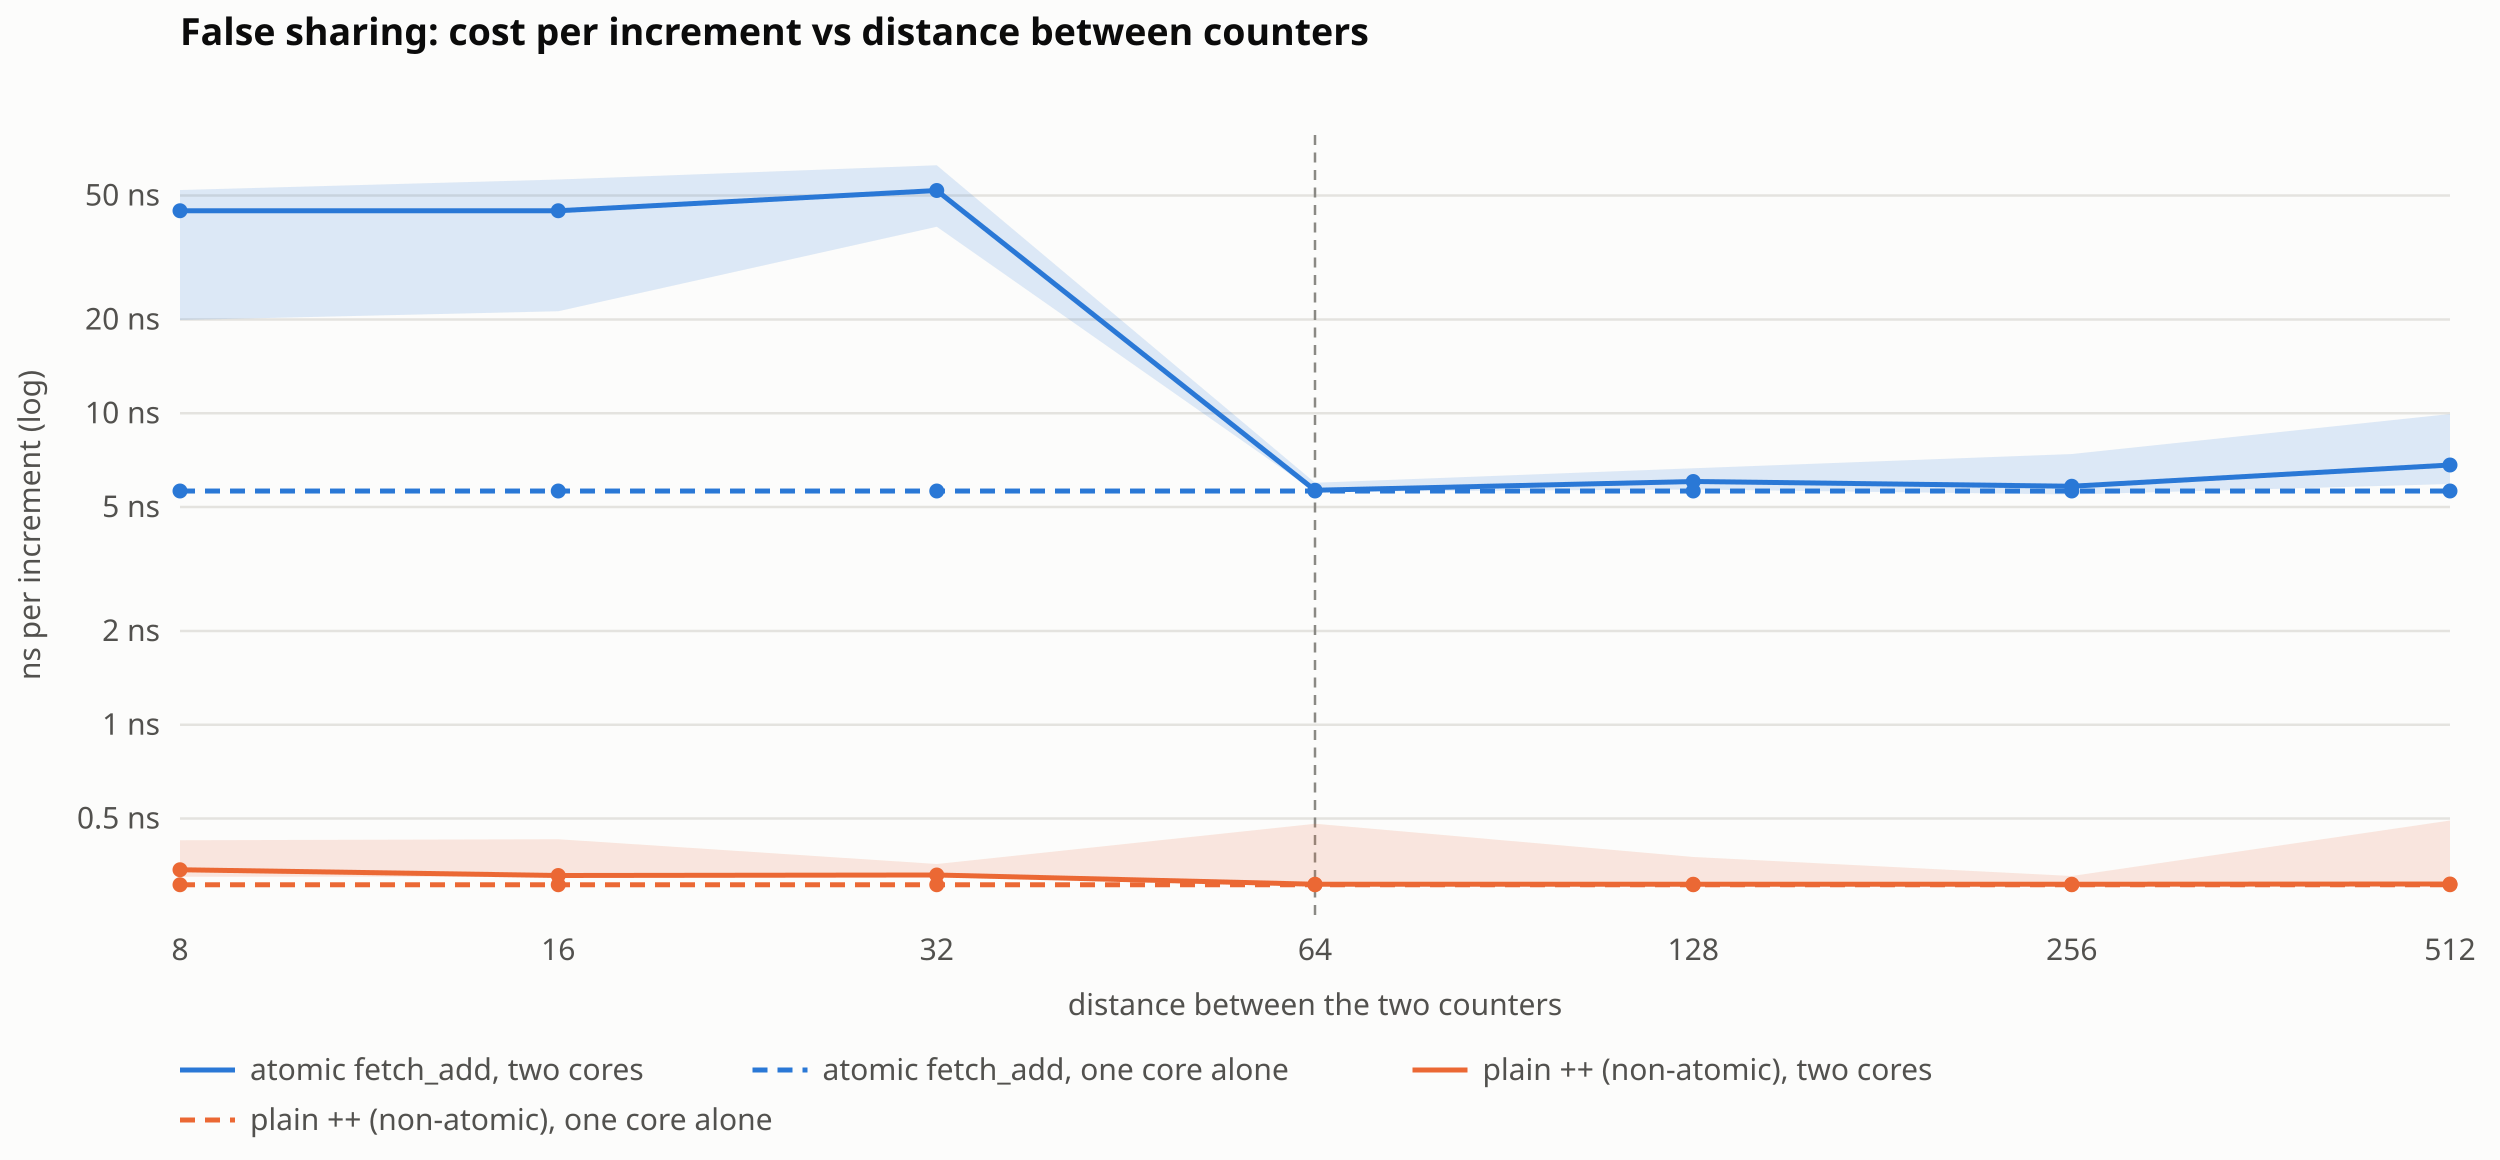
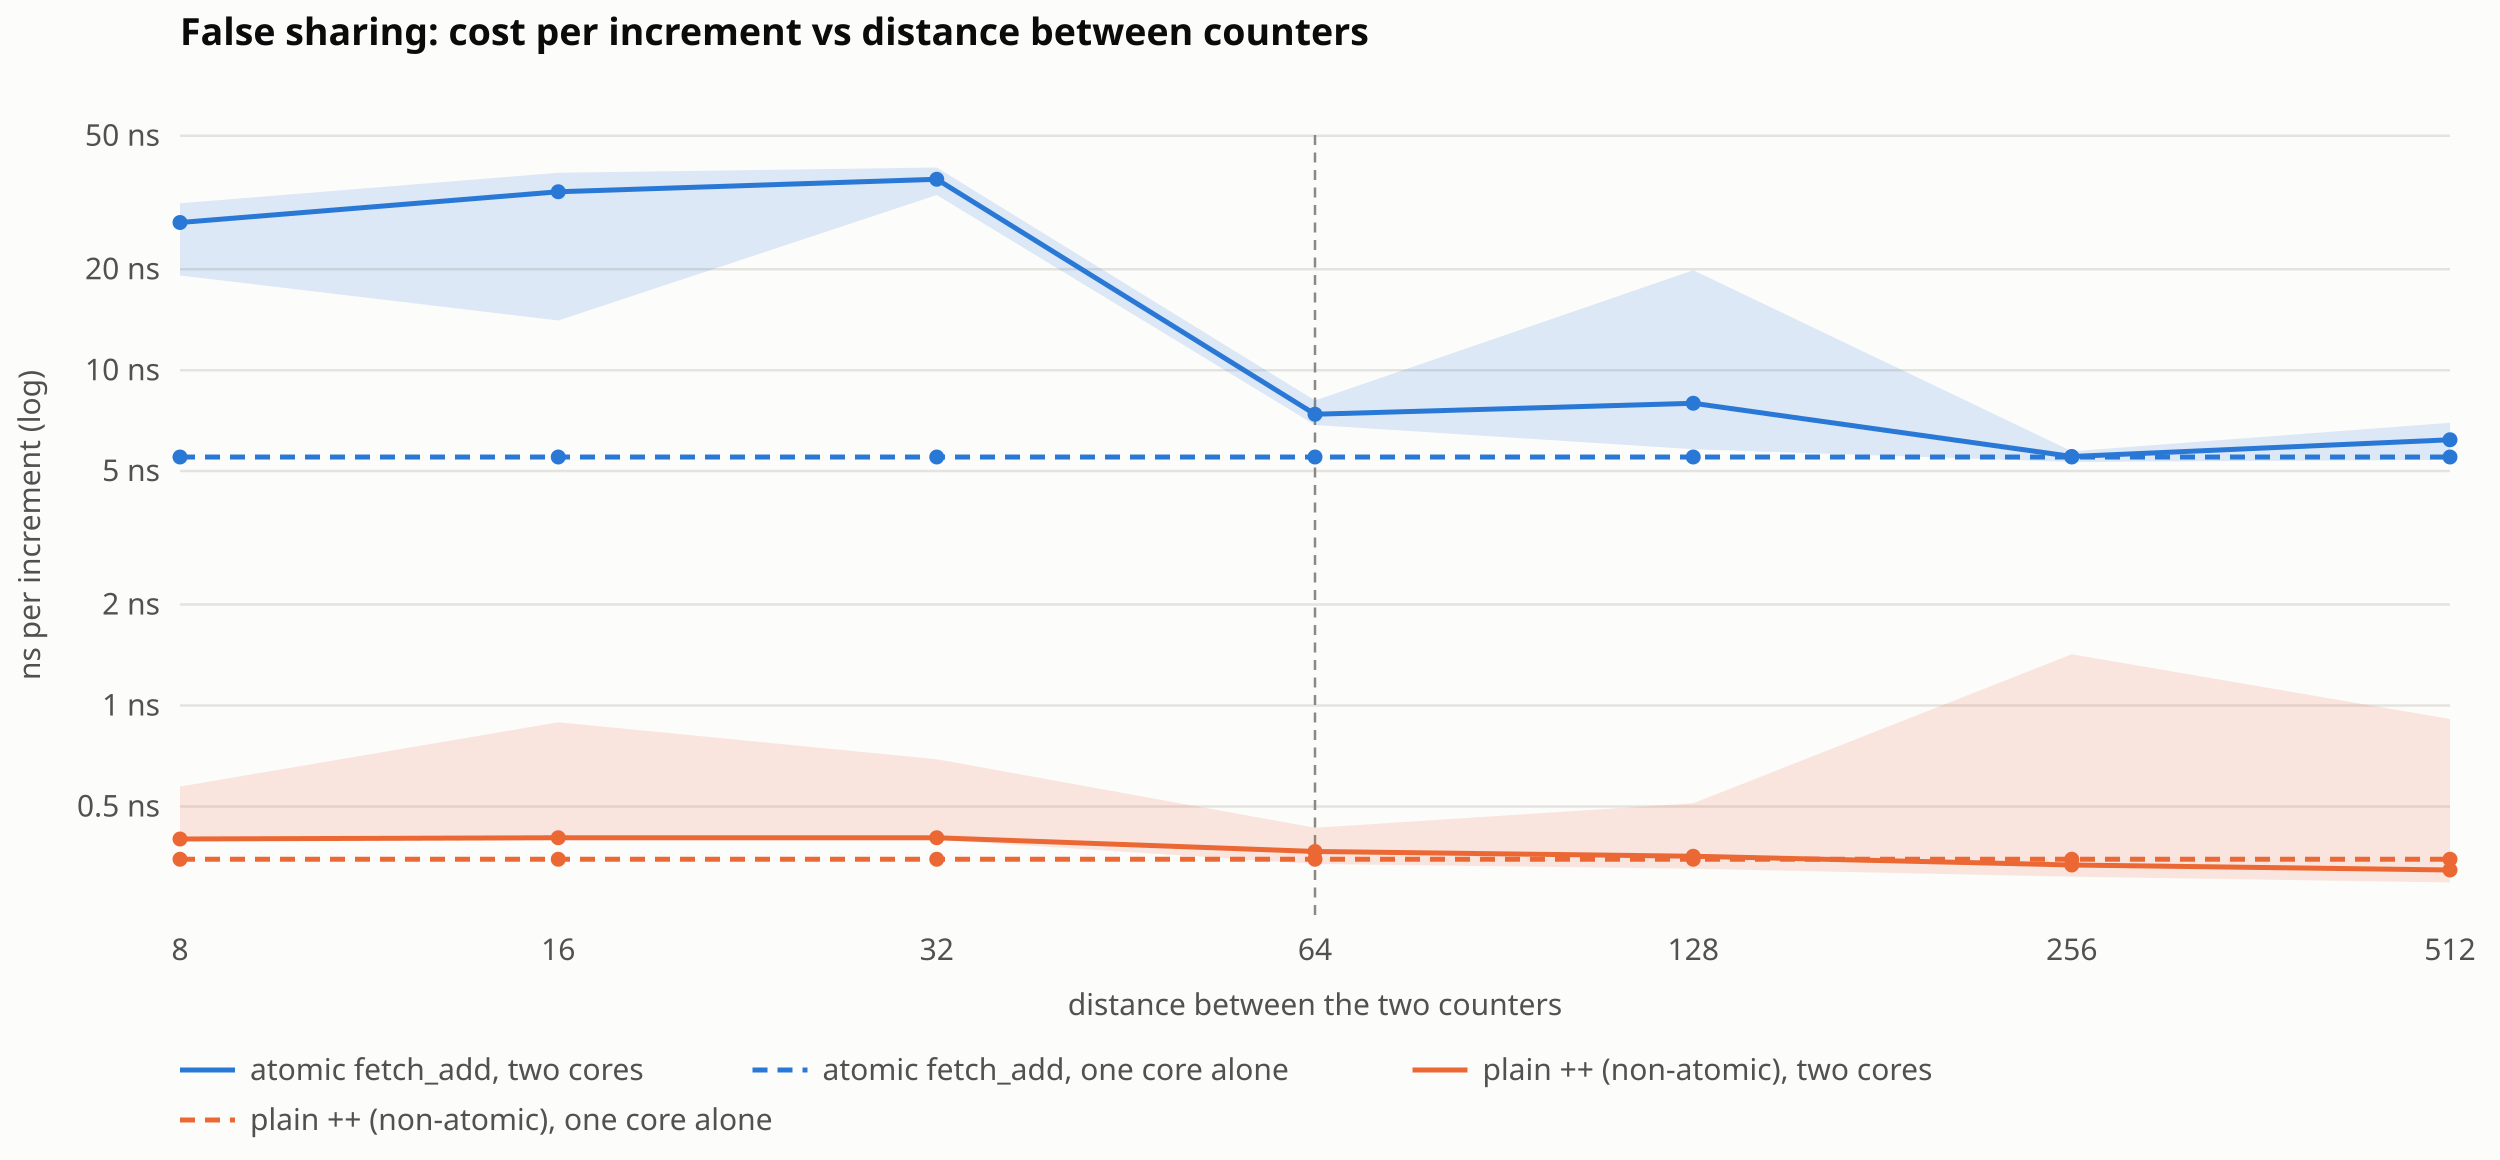
<svg xmlns="http://www.w3.org/2000/svg" viewBox="0 0 1000 464" role="img" aria-label="False sharing: cost per increment vs distance between counters">
  <style>
  .bg{fill:#fcfcfb} .ax{fill:#52514e;font:12px system-ui,sans-serif} .title{fill:#0b0b0b;font:600 15px system-ui,sans-serif}
  .grid{stroke:#e4e3df} .zone-a{fill:#f3f2ef} .zone-b{fill:#fcfcfb} .marker{stroke:#8a8984}
  .zlabel{fill:#8a8984;font:600 12px system-ui,sans-serif} .hit{fill:transparent}
  .s1{stroke:#2a78d6} .s2{stroke:#eb6834} .s3{stroke:#1baf7a} .s4{stroke:#6250d6} .s5{stroke:#e87ba4}
  .f1{fill:#2a78d6} .f2{fill:#eb6834} .f3{fill:#1baf7a} .f4{fill:#6250d6} .f5{fill:#e87ba4}
</style>
  <rect class="bg" width="1000" height="464" />
  <text class="title" x="72" y="18">False sharing: cost per increment vs distance between counters</text>
  <g transform="translate(0,24)">
-     <line class="grid" x1="72" x2="980" y1="303.4" y2="303.4" />
-     <text class="ax" x="64" y="307.4" text-anchor="end">0.5 ns</text>
-     <line class="grid" x1="72" x2="980" y1="265.9" y2="265.9" />
-     <text class="ax" x="64" y="269.9" text-anchor="end">1 ns</text>
-     <line class="grid" x1="72" x2="980" y1="228.4" y2="228.4" />
-     <text class="ax" x="64" y="232.4" text-anchor="end">2 ns</text>
-     <line class="grid" x1="72" x2="980" y1="178.8" y2="178.8" />
-     <text class="ax" x="64" y="182.8" text-anchor="end">5 ns</text>
-     <line class="grid" x1="72" x2="980" y1="141.3" y2="141.3" />
-     <text class="ax" x="64" y="145.3" text-anchor="end">10 ns</text>
-     <line class="grid" x1="72" x2="980" y1="103.8" y2="103.8" />
-     <text class="ax" x="64" y="107.8" text-anchor="end">20 ns</text>
-     <line class="grid" x1="72" x2="980" y1="54.2" y2="54.2" />
-     <text class="ax" x="64" y="58.2" text-anchor="end">50 ns</text>
+     <line class="grid" x1="72" x2="980" y1="298.6" y2="298.6" />
+     <text class="ax" x="64" y="302.6" text-anchor="end">0.5 ns</text>
+     <line class="grid" x1="72" x2="980" y1="258.2" y2="258.2" />
+     <text class="ax" x="64" y="262.2" text-anchor="end">1 ns</text>
+     <line class="grid" x1="72" x2="980" y1="217.8" y2="217.8" />
+     <text class="ax" x="64" y="221.8" text-anchor="end">2 ns</text>
+     <line class="grid" x1="72" x2="980" y1="164.4" y2="164.4" />
+     <text class="ax" x="64" y="168.4" text-anchor="end">5 ns</text>
+     <line class="grid" x1="72" x2="980" y1="124.1" y2="124.1" />
+     <text class="ax" x="64" y="128.1" text-anchor="end">10 ns</text>
+     <line class="grid" x1="72" x2="980" y1="83.7" y2="83.7" />
+     <text class="ax" x="64" y="87.7" text-anchor="end">20 ns</text>
+     <line class="grid" x1="72" x2="980" y1="30.3" y2="30.3" />
+     <text class="ax" x="64" y="34.3" text-anchor="end">50 ns</text>
    <text class="ax" x="72.0" y="360" text-anchor="middle">8</text>
    <text class="ax" x="223.3" y="360" text-anchor="middle">16</text>
    <text class="ax" x="374.7" y="360" text-anchor="middle">32</text>
    <text class="ax" x="526.0" y="360" text-anchor="middle">64</text>
    <text class="ax" x="677.3" y="360" text-anchor="middle">128</text>
    <text class="ax" x="828.7" y="360" text-anchor="middle">256</text>
    <text class="ax" x="980.0" y="360" text-anchor="middle">512</text>
    <line class="marker" x1="526.0" x2="526.0" y1="30" y2="342" stroke-dasharray="4 3" />
    <text class="ax" x="526.0" y="382" text-anchor="middle">distance between the two counters</text>
    <text class="ax" x="16" y="186.0" transform="rotate(-90 16 186.0)" text-anchor="middle">ns per increment (log)</text>
-     <polygon class="f1" opacity="0.15" points="72.0,52.0 223.3,47.8 374.7,42.1 526.0,169.1 677.3,163.3 828.7,157.6 980.0,141.6 980.0,169.6 828.7,173.8 677.3,171.8 526.0,172.7 374.7,66.7 223.3,100.5 72.0,104.0" />
-     <polyline class="s1" fill="none" stroke-width="2" stroke-linejoin="round" points="72.0,60.3 223.3,60.3 374.7,52.2 526.0,172.1 677.3,168.6 828.7,170.5 980.0,162.0" />
-     <circle class="f1" cx="72.0" cy="60.3" r="3" />
-     <circle class="f1" cx="223.3" cy="60.3" r="3" />
-     <circle class="f1" cx="374.7" cy="52.2" r="3" />
-     <circle class="f1" cx="526.0" cy="172.1" r="3" />
-     <circle class="f1" cx="677.3" cy="168.6" r="3" />
-     <circle class="f1" cx="828.7" cy="170.5" r="3" />
-     <circle class="f1" cx="980.0" cy="162.0" r="3" />
-     <polyline class="s1" fill="none" stroke-width="2" stroke-linejoin="round" stroke-dasharray="6 4" points="72.0,172.4 223.3,172.4 374.7,172.4 526.0,172.4 677.3,172.4 828.7,172.4 980.0,172.4" />
-     <circle class="f1" cx="72.0" cy="172.4" r="3" />
-     <circle class="f1" cx="223.3" cy="172.4" r="3" />
-     <circle class="f1" cx="374.7" cy="172.4" r="3" />
-     <circle class="f1" cx="526.0" cy="172.4" r="3" />
-     <circle class="f1" cx="677.3" cy="172.4" r="3" />
-     <circle class="f1" cx="828.7" cy="172.4" r="3" />
-     <circle class="f1" cx="980.0" cy="172.4" r="3" />
-     <polygon class="f2" opacity="0.15" points="72.0,312.1 223.3,311.7 374.7,321.6 526.0,305.5 677.3,318.8 828.7,326.4 980.0,304.2 980.0,329.9 828.7,329.7 677.3,329.9 526.0,329.9 374.7,326.7 223.3,326.7 72.0,326.7" />
-     <polyline class="s2" fill="none" stroke-width="2" stroke-linejoin="round" points="72.0,323.9 223.3,326.2 374.7,326.0 526.0,329.7 677.3,329.7 828.7,329.7 980.0,329.6" />
-     <circle class="f2" cx="72.0" cy="323.9" r="3" />
-     <circle class="f2" cx="223.3" cy="326.2" r="3" />
-     <circle class="f2" cx="374.7" cy="326.0" r="3" />
-     <circle class="f2" cx="526.0" cy="329.7" r="3" />
-     <circle class="f2" cx="677.3" cy="329.7" r="3" />
-     <circle class="f2" cx="828.7" cy="329.7" r="3" />
-     <circle class="f2" cx="980.0" cy="329.6" r="3" />
-     <polyline class="s2" fill="none" stroke-width="2" stroke-linejoin="round" stroke-dasharray="6 4" points="72.0,329.9 223.3,329.9 374.7,329.9 526.0,329.9 677.3,329.9 828.7,329.9 980.0,329.9" />
-     <circle class="f2" cx="72.0" cy="329.9" r="3" />
-     <circle class="f2" cx="223.3" cy="329.9" r="3" />
-     <circle class="f2" cx="374.7" cy="329.9" r="3" />
-     <circle class="f2" cx="526.0" cy="329.9" r="3" />
-     <circle class="f2" cx="677.3" cy="329.9" r="3" />
-     <circle class="f2" cx="828.7" cy="329.9" r="3" />
-     <circle class="f2" cx="980.0" cy="329.9" r="3" />
+     <polygon class="f1" opacity="0.15" points="72.0,57.3 223.3,45.1 374.7,43.0 526.0,136.2 677.3,84.1 828.7,156.5 980.0,145.1 980.0,159.9 828.7,160.8 677.3,155.7 526.0,146.0 374.7,54.0 223.3,104.2 72.0,86.2" />
+     <polyline class="s1" fill="none" stroke-width="2" stroke-linejoin="round" points="72.0,65.0 223.3,52.7 374.7,47.7 526.0,141.7 677.3,137.3 828.7,158.6 980.0,151.9" />
+     <circle class="f1" cx="72.0" cy="65.0" r="3" />
+     <circle class="f1" cx="223.3" cy="52.7" r="3" />
+     <circle class="f1" cx="374.7" cy="47.7" r="3" />
+     <circle class="f1" cx="526.0" cy="141.7" r="3" />
+     <circle class="f1" cx="677.3" cy="137.3" r="3" />
+     <circle class="f1" cx="828.7" cy="158.6" r="3" />
+     <circle class="f1" cx="980.0" cy="151.9" r="3" />
+     <polyline class="s1" fill="none" stroke-width="2" stroke-linejoin="round" stroke-dasharray="6 4" points="72.0,158.8 223.3,158.8 374.7,158.8 526.0,158.8 677.3,158.8 828.7,158.8 980.0,158.8" />
+     <circle class="f1" cx="72.0" cy="158.8" r="3" />
+     <circle class="f1" cx="223.3" cy="158.8" r="3" />
+     <circle class="f1" cx="374.7" cy="158.8" r="3" />
+     <circle class="f1" cx="526.0" cy="158.8" r="3" />
+     <circle class="f1" cx="677.3" cy="158.8" r="3" />
+     <circle class="f1" cx="828.7" cy="158.8" r="3" />
+     <circle class="f1" cx="980.0" cy="158.8" r="3" />
+     <polygon class="f2" opacity="0.15" points="72.0,290.6 223.3,264.9 374.7,279.7 526.0,307.1 677.3,297.3 828.7,237.7 980.0,263.6 980.0,329.0 828.7,326.7 677.3,323.5 526.0,321.6 374.7,311.9 223.3,311.8 72.0,311.8" />
+     <polyline class="s2" fill="none" stroke-width="2" stroke-linejoin="round" points="72.0,311.6 223.3,311.1 374.7,311.1 526.0,316.6 677.3,318.5 828.7,322.0 980.0,324.0" />
+     <circle class="f2" cx="72.0" cy="311.6" r="3" />
+     <circle class="f2" cx="223.3" cy="311.1" r="3" />
+     <circle class="f2" cx="374.7" cy="311.1" r="3" />
+     <circle class="f2" cx="526.0" cy="316.6" r="3" />
+     <circle class="f2" cx="677.3" cy="318.5" r="3" />
+     <circle class="f2" cx="828.7" cy="322.0" r="3" />
+     <circle class="f2" cx="980.0" cy="324.0" r="3" />
+     <polyline class="s2" fill="none" stroke-width="2" stroke-linejoin="round" stroke-dasharray="6 4" points="72.0,319.7 223.3,319.7 374.7,319.7 526.0,319.7 677.3,319.7 828.7,319.7 980.0,319.7" />
+     <circle class="f2" cx="72.0" cy="319.7" r="3" />
+     <circle class="f2" cx="223.3" cy="319.7" r="3" />
+     <circle class="f2" cx="374.7" cy="319.7" r="3" />
+     <circle class="f2" cx="526.0" cy="319.7" r="3" />
+     <circle class="f2" cx="677.3" cy="319.7" r="3" />
+     <circle class="f2" cx="828.7" cy="319.7" r="3" />
+     <circle class="f2" cx="980.0" cy="319.7" r="3" />
    <line class="s1" stroke-width="2" x1="72" x2="94" y1="404" y2="404" />
    <text class="ax" x="100" y="408">atomic fetch_add, two cores</text>
    <line class="s1" stroke-width="2" stroke-dasharray="6 4" x1="301" x2="323" y1="404" y2="404" />
    <text class="ax" x="329" y="408">atomic fetch_add, one core alone</text>
    <line class="s2" stroke-width="2" x1="565" x2="587" y1="404" y2="404" />
    <text class="ax" x="593" y="408">plain ++ (non-atomic), two cores</text>
    <line class="s2" stroke-width="2" stroke-dasharray="6 4" x1="72" x2="94" y1="424" y2="424" />
    <text class="ax" x="100" y="428">plain ++ (non-atomic), one core alone</text>
  </g>
</svg>
